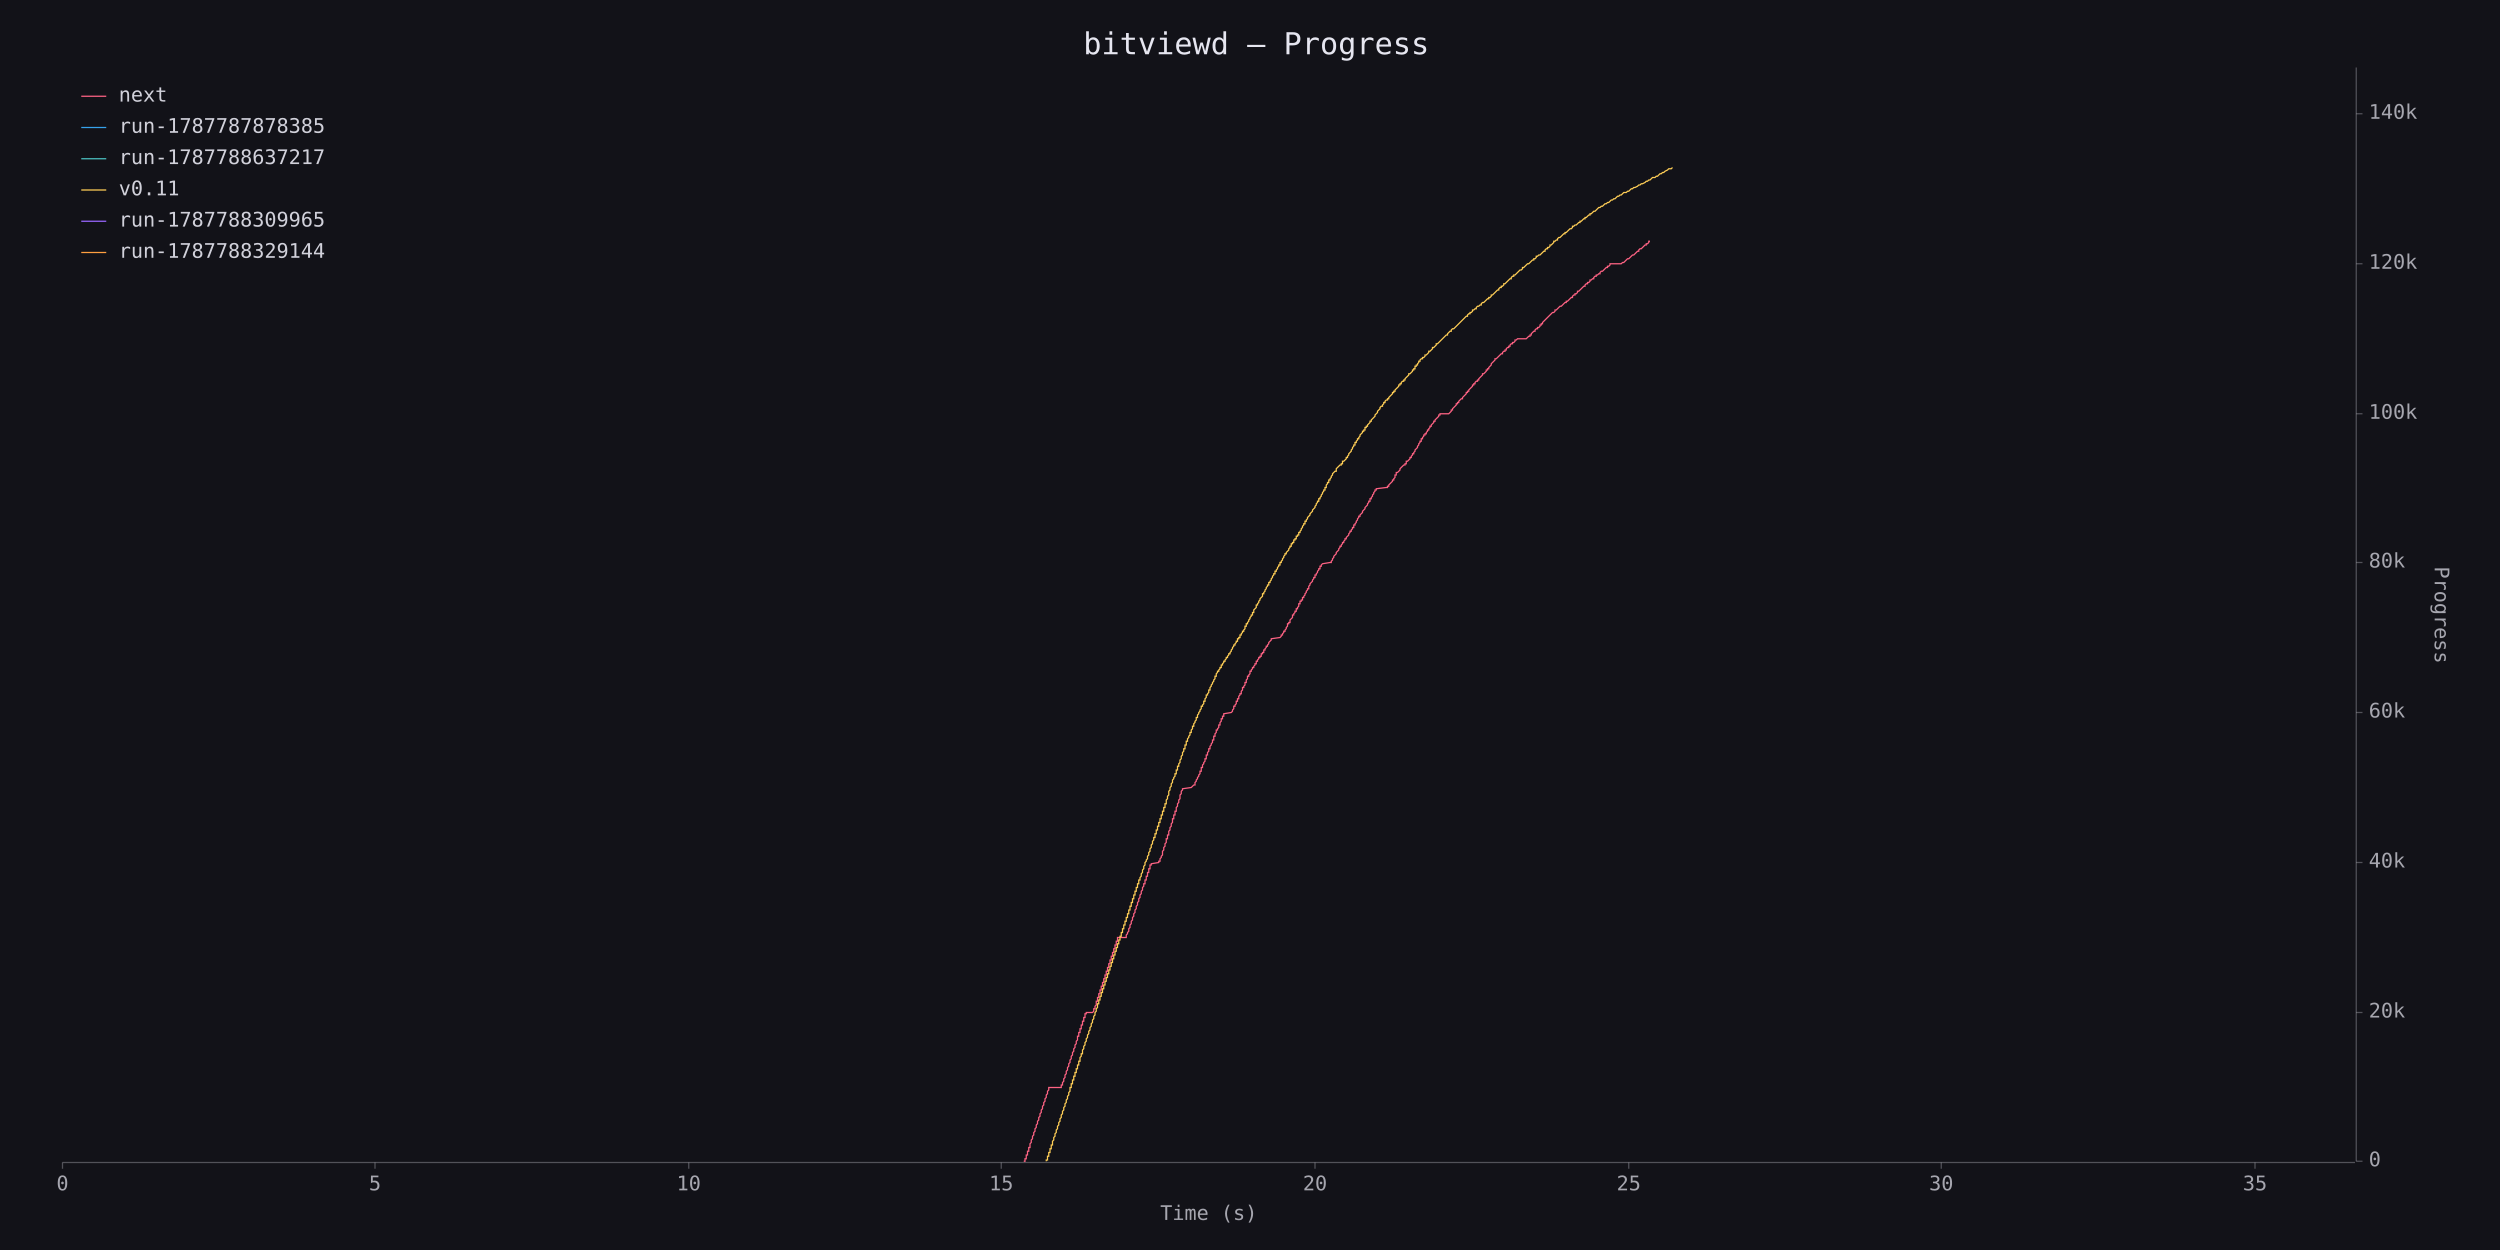
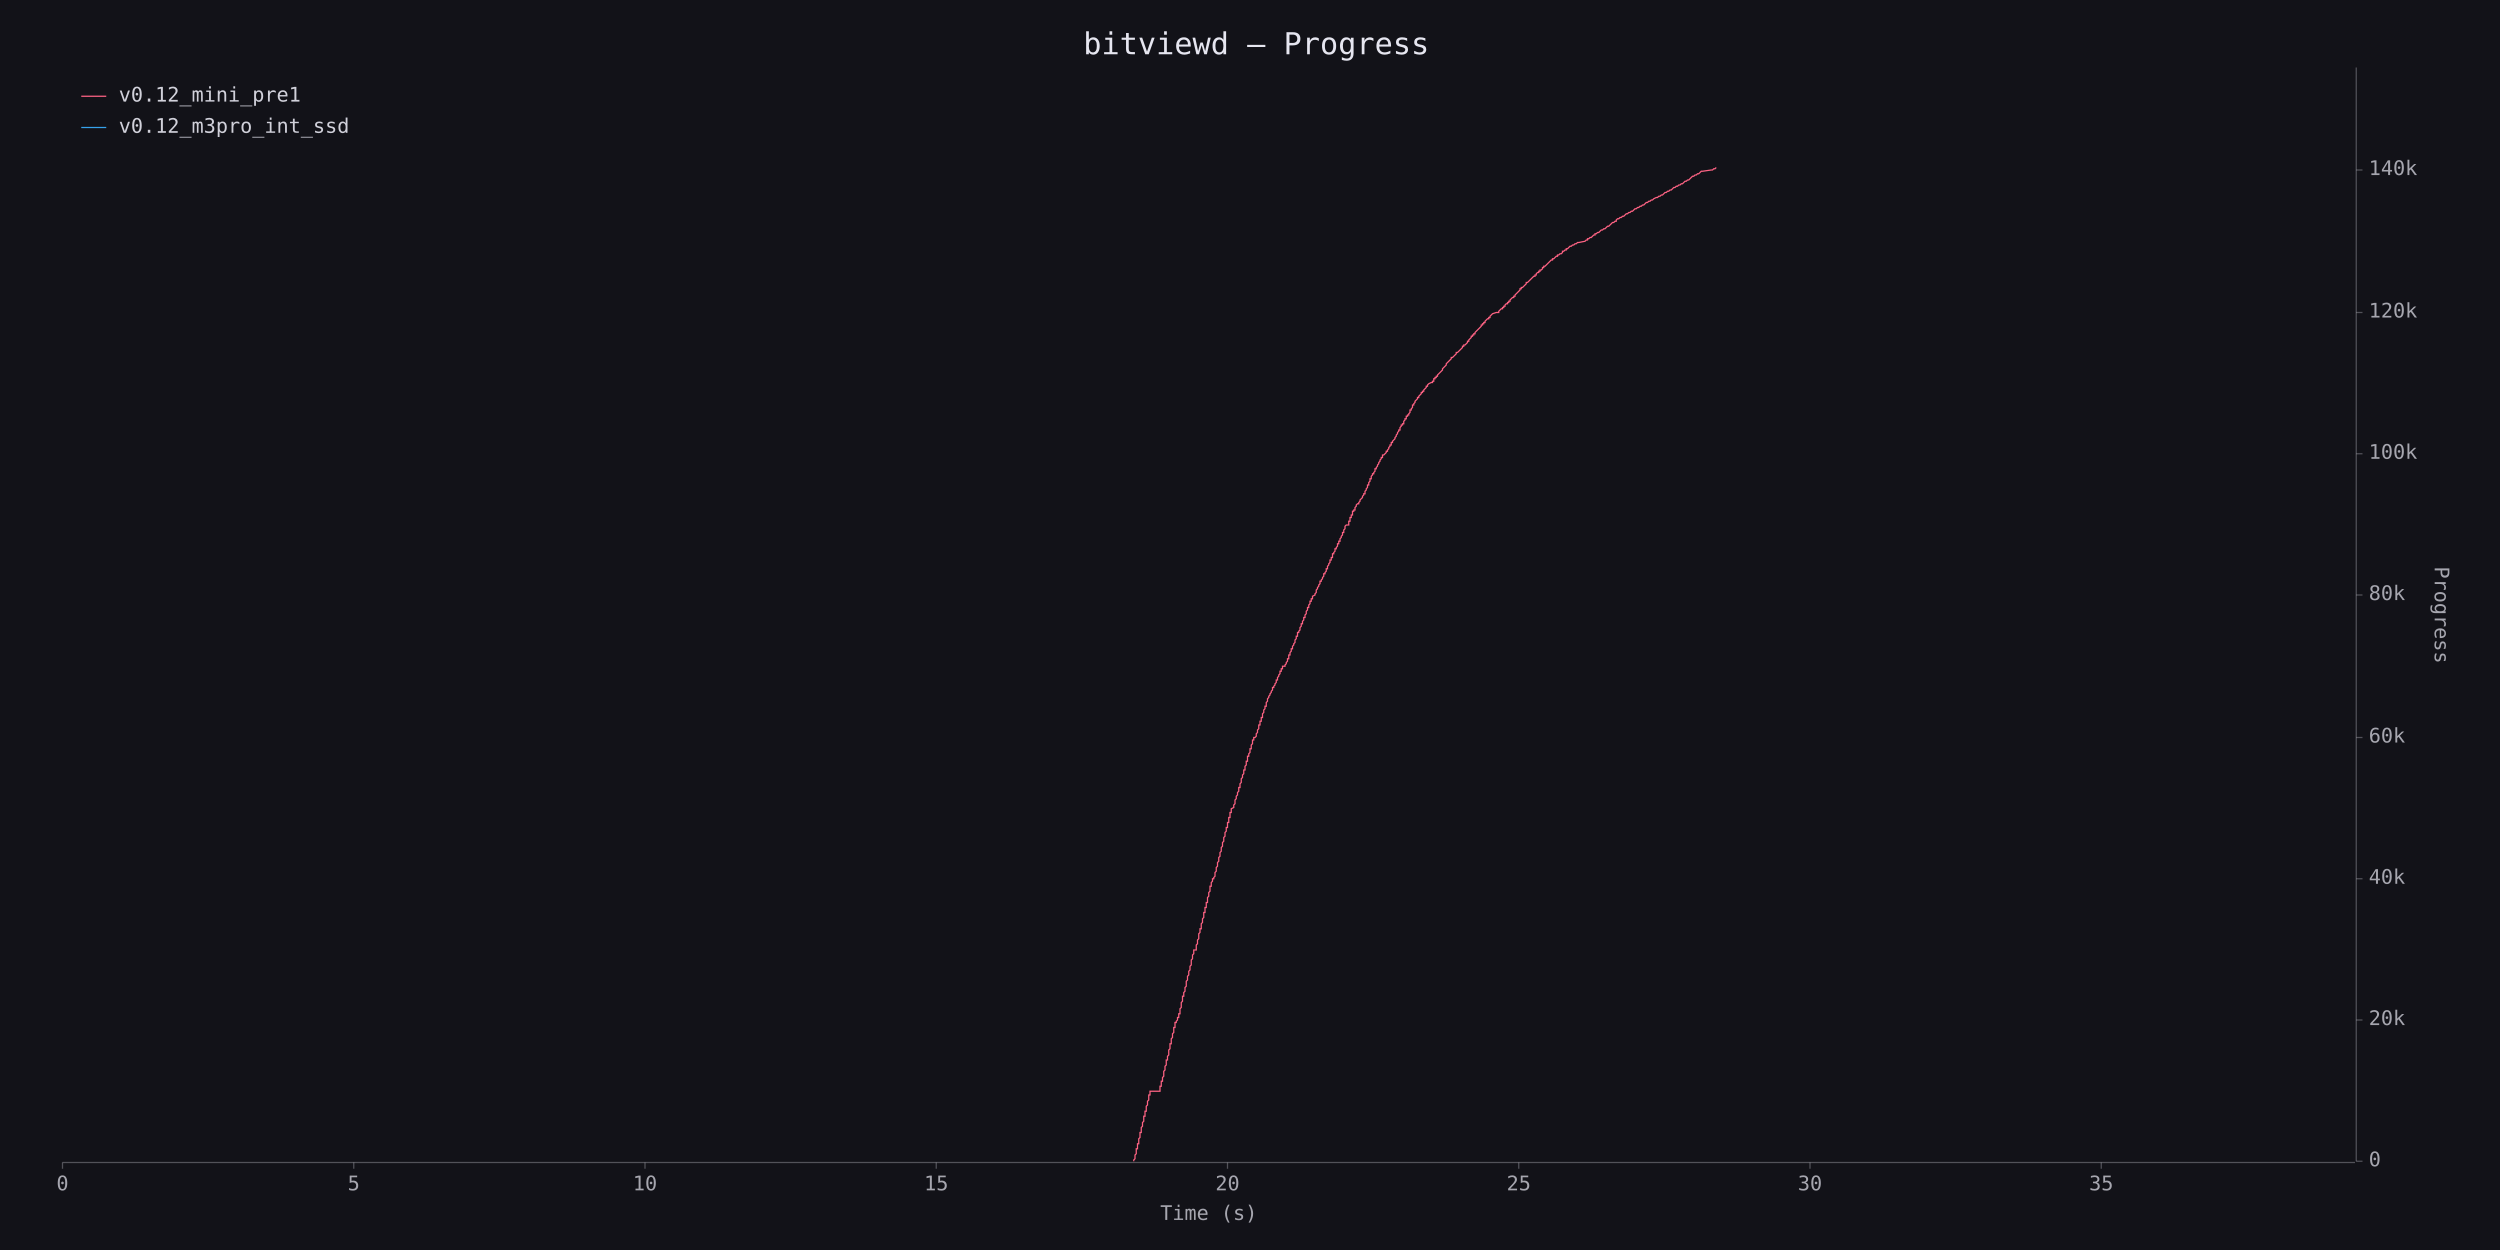
<svg xmlns="http://www.w3.org/2000/svg" width="2000" height="1000" viewBox="0 0 2000 1000">
  <rect x="0" y="0" width="2000" height="1000" opacity="1" fill="#121218" stroke="none" />
  <text x="1005" y="25" dy="0.76em" text-anchor="middle" font-family="monospace" font-size="24.194" opacity="1" fill="#E6E6F0">
bitviewd — Progress
</text>
  <text x="967" y="980" dy="-0.5ex" text-anchor="middle" font-family="monospace" font-size="16.129" opacity="0.7" fill="#E6E6F0">
Time (s)
</text>
  <text x="1960" y="492" dy="0.76em" text-anchor="middle" font-family="monospace" font-size="16.129" opacity="0.7" fill="#E6E6F0" transform="rotate(90, 1960, 492)">
Progress
</text>
  <polyline fill="none" opacity="0.3" stroke="#E6E6F0" stroke-width="1" points="50,930 1884,930 " />
  <text x="50" y="940" dy="0.76em" text-anchor="middle" font-family="monospace" font-size="16.129" opacity="0.7" fill="#E6E6F0">
0
</text>
  <polyline fill="none" opacity="0.3" stroke="#E6E6F0" stroke-width="1" points="50,930 50,935 " />
-   <text x="300" y="940" dy="0.76em" text-anchor="middle" font-family="monospace" font-size="16.129" opacity="0.7" fill="#E6E6F0">
+   <text x="283" y="940" dy="0.76em" text-anchor="middle" font-family="monospace" font-size="16.129" opacity="0.7" fill="#E6E6F0">
5
</text>
-   <polyline fill="none" opacity="0.3" stroke="#E6E6F0" stroke-width="1" points="300,930 300,935 " />
-   <text x="551" y="940" dy="0.76em" text-anchor="middle" font-family="monospace" font-size="16.129" opacity="0.7" fill="#E6E6F0">
+   <polyline fill="none" opacity="0.3" stroke="#E6E6F0" stroke-width="1" points="283,930 283,935 " />
+   <text x="516" y="940" dy="0.76em" text-anchor="middle" font-family="monospace" font-size="16.129" opacity="0.7" fill="#E6E6F0">
10
</text>
-   <polyline fill="none" opacity="0.3" stroke="#E6E6F0" stroke-width="1" points="551,930 551,935 " />
-   <text x="801" y="940" dy="0.76em" text-anchor="middle" font-family="monospace" font-size="16.129" opacity="0.7" fill="#E6E6F0">
+   <polyline fill="none" opacity="0.3" stroke="#E6E6F0" stroke-width="1" points="516,930 516,935 " />
+   <text x="749" y="940" dy="0.76em" text-anchor="middle" font-family="monospace" font-size="16.129" opacity="0.7" fill="#E6E6F0">
15
</text>
-   <polyline fill="none" opacity="0.3" stroke="#E6E6F0" stroke-width="1" points="801,930 801,935 " />
-   <text x="1052" y="940" dy="0.76em" text-anchor="middle" font-family="monospace" font-size="16.129" opacity="0.7" fill="#E6E6F0">
+   <polyline fill="none" opacity="0.3" stroke="#E6E6F0" stroke-width="1" points="749,930 749,935 " />
+   <text x="982" y="940" dy="0.76em" text-anchor="middle" font-family="monospace" font-size="16.129" opacity="0.7" fill="#E6E6F0">
20
</text>
-   <polyline fill="none" opacity="0.3" stroke="#E6E6F0" stroke-width="1" points="1052,930 1052,935 " />
-   <text x="1303" y="940" dy="0.76em" text-anchor="middle" font-family="monospace" font-size="16.129" opacity="0.7" fill="#E6E6F0">
+   <polyline fill="none" opacity="0.3" stroke="#E6E6F0" stroke-width="1" points="982,930 982,935 " />
+   <text x="1215" y="940" dy="0.76em" text-anchor="middle" font-family="monospace" font-size="16.129" opacity="0.7" fill="#E6E6F0">
25
</text>
-   <polyline fill="none" opacity="0.3" stroke="#E6E6F0" stroke-width="1" points="1303,930 1303,935 " />
-   <text x="1553" y="940" dy="0.76em" text-anchor="middle" font-family="monospace" font-size="16.129" opacity="0.7" fill="#E6E6F0">
+   <polyline fill="none" opacity="0.3" stroke="#E6E6F0" stroke-width="1" points="1215,930 1215,935 " />
+   <text x="1448" y="940" dy="0.76em" text-anchor="middle" font-family="monospace" font-size="16.129" opacity="0.7" fill="#E6E6F0">
30
</text>
-   <polyline fill="none" opacity="0.3" stroke="#E6E6F0" stroke-width="1" points="1553,930 1553,935 " />
-   <text x="1804" y="940" dy="0.76em" text-anchor="middle" font-family="monospace" font-size="16.129" opacity="0.7" fill="#E6E6F0">
+   <polyline fill="none" opacity="0.3" stroke="#E6E6F0" stroke-width="1" points="1448,930 1448,935 " />
+   <text x="1681" y="940" dy="0.76em" text-anchor="middle" font-family="monospace" font-size="16.129" opacity="0.7" fill="#E6E6F0">
35
</text>
-   <polyline fill="none" opacity="0.3" stroke="#E6E6F0" stroke-width="1" points="1804,930 1804,935 " />
+   <polyline fill="none" opacity="0.3" stroke="#E6E6F0" stroke-width="1" points="1681,930 1681,935 " />
  <polyline fill="none" opacity="0.3" stroke="#E6E6F0" stroke-width="1" points="1885,54 1885,929 " />
  <text x="1895" y="929" dy="0.5ex" text-anchor="start" font-family="monospace" font-size="16.129" opacity="0.7" fill="#E6E6F0">
0
</text>
  <polyline fill="none" opacity="0.3" stroke="#E6E6F0" stroke-width="1" points="1885,929 1890,929 " />
-   <text x="1895" y="810" dy="0.5ex" text-anchor="start" font-family="monospace" font-size="16.129" opacity="0.7" fill="#E6E6F0">
+   <text x="1895" y="816" dy="0.5ex" text-anchor="start" font-family="monospace" font-size="16.129" opacity="0.7" fill="#E6E6F0">
20k
</text>
-   <polyline fill="none" opacity="0.3" stroke="#E6E6F0" stroke-width="1" points="1885,810 1890,810 " />
-   <text x="1895" y="690" dy="0.5ex" text-anchor="start" font-family="monospace" font-size="16.129" opacity="0.7" fill="#E6E6F0">
+   <polyline fill="none" opacity="0.3" stroke="#E6E6F0" stroke-width="1" points="1885,816 1890,816 " />
+   <text x="1895" y="703" dy="0.5ex" text-anchor="start" font-family="monospace" font-size="16.129" opacity="0.7" fill="#E6E6F0">
40k
</text>
-   <polyline fill="none" opacity="0.3" stroke="#E6E6F0" stroke-width="1" points="1885,690 1890,690 " />
-   <text x="1895" y="570" dy="0.5ex" text-anchor="start" font-family="monospace" font-size="16.129" opacity="0.7" fill="#E6E6F0">
+   <polyline fill="none" opacity="0.3" stroke="#E6E6F0" stroke-width="1" points="1885,703 1890,703 " />
+   <text x="1895" y="590" dy="0.5ex" text-anchor="start" font-family="monospace" font-size="16.129" opacity="0.7" fill="#E6E6F0">
60k
</text>
-   <polyline fill="none" opacity="0.3" stroke="#E6E6F0" stroke-width="1" points="1885,570 1890,570 " />
-   <text x="1895" y="450" dy="0.5ex" text-anchor="start" font-family="monospace" font-size="16.129" opacity="0.7" fill="#E6E6F0">
+   <polyline fill="none" opacity="0.3" stroke="#E6E6F0" stroke-width="1" points="1885,590 1890,590 " />
+   <text x="1895" y="476" dy="0.5ex" text-anchor="start" font-family="monospace" font-size="16.129" opacity="0.7" fill="#E6E6F0">
80k
</text>
-   <polyline fill="none" opacity="0.3" stroke="#E6E6F0" stroke-width="1" points="1885,450 1890,450 " />
-   <text x="1895" y="331" dy="0.5ex" text-anchor="start" font-family="monospace" font-size="16.129" opacity="0.7" fill="#E6E6F0">
+   <polyline fill="none" opacity="0.3" stroke="#E6E6F0" stroke-width="1" points="1885,476 1890,476 " />
+   <text x="1895" y="363" dy="0.5ex" text-anchor="start" font-family="monospace" font-size="16.129" opacity="0.7" fill="#E6E6F0">
100k
</text>
-   <polyline fill="none" opacity="0.3" stroke="#E6E6F0" stroke-width="1" points="1885,331 1890,331 " />
-   <text x="1895" y="211" dy="0.5ex" text-anchor="start" font-family="monospace" font-size="16.129" opacity="0.7" fill="#E6E6F0">
+   <polyline fill="none" opacity="0.3" stroke="#E6E6F0" stroke-width="1" points="1885,363 1890,363 " />
+   <text x="1895" y="250" dy="0.5ex" text-anchor="start" font-family="monospace" font-size="16.129" opacity="0.7" fill="#E6E6F0">
120k
</text>
-   <polyline fill="none" opacity="0.3" stroke="#E6E6F0" stroke-width="1" points="1885,211 1890,211 " />
-   <text x="1895" y="91" dy="0.5ex" text-anchor="start" font-family="monospace" font-size="16.129" opacity="0.7" fill="#E6E6F0">
+   <polyline fill="none" opacity="0.3" stroke="#E6E6F0" stroke-width="1" points="1885,250 1890,250 " />
+   <text x="1895" y="136" dy="0.5ex" text-anchor="start" font-family="monospace" font-size="16.129" opacity="0.7" fill="#E6E6F0">
140k
</text>
-   <polyline fill="none" opacity="0.3" stroke="#E6E6F0" stroke-width="1" points="1885,91 1890,91 " />
-   <polyline fill="none" opacity="1" stroke="#FF6384" stroke-width="1" points="819,929 820,929 820,928 820,928 820,927 821,927 821,926 821,925 821,925 821,924 822,924 822,923 822,922 822,922 822,921 823,921 823,920 823,919 823,919 823,918 824,918 824,917 824,916 824,916 824,915 824,915 825,914 825,913 825,913 825,912 825,912 826,911 826,910 826,910 826,909 826,909 827,908 827,907 827,907 827,906 827,906 828,905 828,904 828,904 828,903 828,903 829,902 829,901 829,901 829,900 829,900 830,899 830,898 830,898 830,897 830,897 831,896 831,895 831,895 831,894 831,894 832,893 832,892 832,892 832,891 832,891 833,890 833,889 833,889 833,888 833,888 834,887 834,886 834,886 834,885 834,885 835,884 835,883 835,883 835,882 835,882 836,881 836,880 836,880 836,879 836,879 837,878 837,877 837,877 837,876 837,876 838,875 838,874 838,874 838,873 838,873 839,872 839,871 839,871 839,870 849,870 849,869 849,868 850,868 850,867 850,867 850,866 851,865 851,865 851,864 851,864 851,863 852,862 852,862 852,861 852,861 852,860 853,859 853,859 853,858 853,858 853,857 854,856 854,856 854,855 854,855 854,854 855,853 855,853 855,852 855,852 855,851 856,850 856,850 856,849 856,849 856,848 857,847 857,847 857,846 857,846 857,845 858,844 858,844 858,843 858,843 858,842 859,841 859,841 859,840 859,840 859,839 860,838 860,838 860,837 860,837 860,836 861,835 861,835 861,834 861,834 861,833 862,832 862,832 862,831 862,831 862,830 862,829 863,829 863,828 863,828 863,827 863,826 864,826 864,825 864,825 864,824 864,823 865,823 865,822 865,822 865,821 865,820 866,820 866,819 866,819 866,818 866,817 867,817 867,816 867,816 867,815 867,814 868,814 868,813 868,813 868,812 868,811 869,811 869,810 874,810 875,809 875,809 875,808 875,807 876,807 876,806 876,806 876,805 877,804 877,804 877,803 877,803 877,802 877,801 878,801 878,800 878,800 878,799 878,798 879,798 879,797 879,797 879,796 879,795 880,795 880,794 880,794 880,793 880,792 881,792 881,791 881,791 881,790 881,789 882,789 882,788 882,788 882,787 882,786 883,786 883,785 883,785 883,784 883,783 884,783 884,782 884,782 884,781 884,780 885,780 885,779 885,779 885,778 885,777 886,777 886,776 886,776 886,775 886,774 887,774 887,773 887,773 887,772 887,771 888,771 888,770 888,770 888,769 888,768 889,768 889,767 889,767 889,766 889,765 890,765 890,764 890,764 890,763 890,762 891,762 891,761 891,761 891,760 891,759 892,759 892,758 892,758 892,757 892,756 893,756 893,755 893,755 893,754 893,753 894,753 894,752 894,752 894,751 894,750 901,750 901,749 901,749 901,748 902,747 902,747 902,746 902,746 903,745 903,744 903,744 903,743 903,743 904,742 904,741 904,741 904,740 904,740 905,739 905,738 905,738 905,737 905,737 906,736 906,735 906,735 906,734 906,734 907,733 907,732 907,732 907,731 907,731 908,730 908,729 908,729 908,728 908,728 909,727 909,726 909,726 909,725 909,725 910,724 910,723 910,723 910,722 910,722 911,721 911,720 911,720 911,719 911,719 912,718 912,717 912,717 912,716 912,716 913,715 913,714 913,714 913,713 913,713 914,712 914,711 914,711 914,710 914,710 915,709 915,708 915,708 915,707 916,707 916,706 916,705 916,705 916,704 917,704 917,703 917,702 917,702 917,701 918,701 918,700 918,699 918,699 918,698 919,698 919,697 919,696 919,696 919,695 920,695 920,694 920,693 920,693 920,692 921,692 921,691 921,691 927,690 927,689 928,689 928,688 928,688 928,687 929,686 929,686 929,685 929,685 930,684 930,683 930,683 930,682 930,682 930,681 931,680 931,680 931,679 931,679 931,678 932,677 932,677 932,676 932,676 932,675 933,674 933,674 933,673 933,673 933,672 933,671 934,671 934,670 934,670 934,669 934,668 935,668 935,667 935,667 935,666 935,665 935,665 936,664 936,664 936,663 936,662 936,662 937,661 937,661 937,660 937,659 937,659 938,658 938,658 938,657 938,656 938,656 938,655 939,655 939,654 939,653 939,653 939,652 940,652 940,651 940,650 940,650 940,649 941,649 941,648 941,647 941,647 941,646 941,646 942,645 942,644 942,644 942,643 942,643 943,642 943,641 943,641 943,640 943,640 944,639 944,638 944,638 944,637 944,637 944,636 945,635 945,635 945,634 945,634 945,633 946,632 946,632 946,631 946,631 953,630 954,629 954,629 955,628 956,628 956,627 956,626 956,626 957,625 957,625 957,624 958,623 958,623 958,622 958,622 959,621 959,620 959,620 960,619 960,619 960,618 960,617 961,617 961,616 961,616 961,615 961,614 962,614 962,613 962,613 962,612 963,611 963,611 963,610 963,610 964,609 964,608 964,608 964,607 965,607 965,606 965,605 965,605 965,604 966,604 966,603 966,602 966,602 967,601 967,601 967,600 967,599 968,599 968,598 968,598 968,597 969,596 969,596 969,595 969,595 970,594 970,593 970,593 970,592 971,592 971,591 971,590 971,590 971,589 972,589 972,588 972,587 972,587 973,586 973,586 973,585 973,584 974,584 974,583 974,583 975,582 975,581 975,581 975,580 976,580 976,579 976,578 976,578 977,577 977,577 977,576 977,575 978,575 978,574 978,574 978,573 979,573 979,572 979,571 979,571 985,570 985,570 986,569 986,568 986,568 987,567 987,567 987,566 987,565 988,565 988,564 988,564 989,563 989,562 989,562 989,561 990,561 990,560 990,559 991,559 991,558 991,558 991,557 992,556 992,556 992,555 993,555 993,554 993,553 993,553 994,552 994,552 994,551 994,550 995,550 995,549 995,549 996,548 996,547 996,547 996,546 997,546 997,545 997,544 997,544 998,543 998,543 998,542 998,541 999,541 999,540 999,540 1000,539 1000,538 1000,538 1000,537 1001,537 1001,536 1002,535 1002,535 1002,534 1003,534 1003,533 1004,532 1004,532 1004,531 1005,531 1005,530 1005,529 1006,529 1006,528 1006,528 1007,527 1007,526 1008,526 1008,525 1009,525 1009,524 1009,523 1010,523 1010,522 1011,522 1011,521 1011,520 1012,520 1012,519 1012,519 1013,518 1013,517 1014,517 1014,516 1014,516 1015,515 1015,514 1015,514 1016,513 1016,513 1017,512 1017,511 1017,511 1024,510 1024,510 1025,509 1025,508 1026,508 1026,507 1026,507 1027,506 1027,505 1028,505 1028,504 1028,504 1029,503 1029,502 1029,502 1030,501 1030,501 1030,500 1030,499 1031,499 1031,498 1032,498 1032,497 1032,496 1032,496 1033,495 1033,495 1034,494 1034,493 1034,493 1034,492 1035,492 1035,491 1036,490 1036,490 1036,489 1037,489 1037,488 1037,487 1038,487 1038,486 1038,486 1039,485 1039,484 1039,484 1039,483 1040,483 1040,482 1040,481 1041,481 1041,480 1042,480 1042,479 1042,478 1043,478 1043,477 1043,477 1044,476 1044,475 1044,475 1045,474 1045,474 1045,473 1046,472 1046,472 1046,471 1047,471 1047,470 1047,469 1047,469 1048,468 1048,468 1048,467 1049,466 1049,466 1050,465 1050,465 1050,464 1051,463 1051,463 1051,462 1052,462 1052,461 1052,460 1053,460 1053,459 1053,459 1054,458 1054,457 1054,457 1055,456 1055,456 1055,455 1056,455 1056,454 1056,453 1057,453 1057,452 1057,452 1058,451 1064,450 1065,450 1065,449 1065,449 1066,448 1066,447 1066,447 1067,446 1067,446 1067,445 1068,444 1068,444 1069,443 1069,443 1069,442 1070,441 1070,441 1071,440 1071,440 1071,439 1072,438 1072,438 1072,437 1073,437 1073,436 1074,435 1074,435 1074,434 1075,434 1075,433 1076,432 1076,432 1076,431 1077,431 1077,430 1078,429 1078,429 1079,428 1079,428 1079,427 1080,426 1080,426 1080,425 1081,425 1081,424 1082,423 1082,423 1082,422 1083,422 1083,421 1083,420 1084,420 1084,419 1084,419 1085,418 1085,417 1085,417 1086,416 1086,416 1086,415 1087,414 1087,414 1087,413 1088,413 1088,412 1089,411 1089,411 1090,410 1090,410 1090,409 1091,408 1091,408 1092,407 1092,407 1092,406 1093,405 1093,405 1094,404 1094,404 1094,403 1095,402 1095,402 1095,401 1096,401 1096,400 1096,399 1097,399 1097,398 1097,398 1098,397 1098,396 1098,396 1099,395 1099,395 1099,394 1100,393 1100,393 1100,392 1101,392 1101,391 1109,390 1110,390 1110,389 1111,389 1111,388 1112,387 1112,387 1113,386 1113,386 1114,385 1114,384 1115,384 1115,383 1115,383 1116,382 1116,381 1116,381 1116,380 1117,380 1117,379 1117,378 1118,378 1119,377 1119,377 1120,376 1120,375 1120,375 1121,374 1121,374 1122,373 1123,372 1124,372 1124,371 1125,371 1125,370 1125,369 1126,369 1127,368 1127,368 1128,367 1128,366 1129,366 1129,365 1129,365 1130,364 1130,363 1131,363 1131,362 1131,362 1132,361 1132,360 1132,360 1133,359 1133,359 1134,358 1134,357 1134,357 1135,356 1135,356 1135,355 1136,354 1136,354 1136,353 1137,353 1137,352 1137,351 1138,351 1138,350 1138,350 1139,349 1139,348 1140,348 1140,347 1141,347 1141,346 1142,345 1142,345 1142,344 1143,344 1143,343 1144,342 1144,342 1144,341 1145,341 1145,340 1146,339 1146,339 1147,338 1147,338 1147,337 1148,337 1148,336 1149,335 1149,335 1150,334 1150,334 1151,333 1151,332 1152,332 1152,331 1159,331 1160,330 1161,329 1161,329 1161,328 1162,328 1162,327 1163,326 1163,326 1164,325 1164,325 1165,324 1165,323 1166,323 1166,322 1167,322 1167,321 1168,320 1168,320 1169,319 1170,319 1170,318 1171,317 1171,317 1172,316 1172,316 1173,315 1173,314 1174,314 1174,313 1175,313 1175,312 1176,311 1176,311 1177,310 1177,310 1178,309 1178,308 1179,308 1179,307 1180,307 1180,306 1181,305 1182,305 1182,304 1183,304 1183,303 1184,302 1184,302 1185,301 1185,301 1186,300 1186,299 1187,299 1188,298 1188,298 1189,297 1189,296 1190,296 1190,295 1191,295 1191,294 1192,293 1192,293 1193,292 1193,292 1193,291 1194,290 1194,290 1195,289 1195,289 1196,288 1196,287 1197,287 1198,286 1198,286 1199,285 1200,284 1200,284 1201,283 1202,283 1202,282 1203,281 1204,281 1204,280 1205,280 1205,279 1206,278 1207,278 1207,277 1208,277 1208,276 1209,275 1210,275 1210,274 1211,274 1212,273 1212,272 1213,272 1214,271 1221,271 1222,270 1223,269 1224,269 1224,268 1225,268 1225,267 1226,266 1226,266 1227,265 1228,265 1228,264 1229,263 1230,263 1230,262 1231,262 1232,261 1232,260 1233,260 1233,259 1234,259 1234,258 1235,257 1235,257 1236,256 1236,256 1237,255 1238,254 1238,254 1239,253 1239,253 1240,252 1241,251 1241,251 1242,250 1243,250 1244,249 1244,248 1245,248 1246,247 1246,247 1247,246 1248,245 1249,245 1250,244 1250,244 1251,243 1252,242 1253,242 1253,241 1254,241 1255,240 1256,239 1256,239 1257,238 1258,238 1258,237 1259,236 1260,236 1260,235 1261,235 1262,234 1262,233 1263,233 1264,232 1264,232 1265,231 1266,230 1266,230 1267,229 1268,229 1268,228 1269,227 1270,227 1270,226 1271,226 1272,225 1272,224 1273,224 1274,223 1275,223 1275,222 1276,221 1277,221 1277,220 1278,220 1279,219 1280,219 1280,218 1281,217 1282,217 1283,216 1283,216 1284,215 1285,214 1286,214 1286,213 1287,213 1288,212 1288,211 1297,211 1298,210 1299,210 1300,209 1301,208 1301,208 1302,207 1303,207 1304,206 1305,205 1305,205 1306,204 1307,204 1308,203 1309,202 1309,202 1310,201 1311,201 1311,200 1312,199 1313,199 1314,198 1314,198 1315,197 1316,196 1317,196 1317,195 1318,195 1319,194 1319,193 1320,193 " />
-   <polyline fill="none" opacity="1" stroke="#FFCE56" stroke-width="1" points="837,929 837,929 837,928 838,928 838,927 838,927 838,926 838,925 839,925 839,924 839,924 839,923 839,922 840,922 840,921 840,921 840,920 840,919 841,919 841,918 841,918 841,917 841,916 842,916 842,915 842,915 842,914 842,913 842,913 843,912 843,912 843,911 843,910 843,910 844,909 844,909 844,908 844,907 844,907 845,906 845,906 845,905 845,904 845,904 846,903 846,903 846,902 846,901 846,901 847,900 847,900 847,899 847,898 847,898 848,897 848,897 848,896 848,895 848,895 849,894 849,894 849,893 849,892 849,892 850,891 850,891 850,890 850,889 850,889 851,888 851,888 851,887 851,886 851,886 852,885 852,885 852,884 852,883 852,883 853,882 853,882 853,881 853,880 853,880 854,879 854,879 854,878 854,877 854,877 855,876 855,876 855,875 855,874 855,874 856,873 856,873 856,872 856,871 856,871 856,870 857,870 857,869 857,868 857,868 857,867 858,867 858,866 858,865 858,865 858,864 859,864 859,863 859,862 859,862 859,861 860,861 860,860 860,859 860,859 860,858 861,858 861,857 861,856 861,856 861,855 862,855 862,854 862,853 862,853 862,852 863,852 863,851 863,850 863,850 863,849 864,849 864,848 864,847 864,847 864,846 864,846 865,845 865,844 865,844 865,843 866,843 866,842 866,841 866,841 866,840 866,840 867,839 867,838 867,838 867,837 867,837 868,836 868,835 868,835 868,834 868,834 869,833 869,832 869,832 869,831 869,831 870,830 870,829 870,829 870,828 870,828 871,827 871,826 871,826 871,825 871,825 872,824 872,823 872,823 872,822 872,822 873,821 873,820 873,820 873,819 873,819 874,818 874,817 874,817 874,816 874,816 875,815 875,814 875,814 875,813 875,813 876,812 876,811 876,811 876,810 876,810 877,809 877,809 877,808 877,807 877,807 878,806 878,806 878,805 878,804 878,804 878,803 879,803 879,802 879,801 879,801 879,800 880,800 880,799 880,798 880,798 880,797 881,797 881,796 881,795 881,795 881,794 882,794 882,793 882,792 882,792 882,791 883,791 883,790 883,789 883,789 883,788 884,788 884,787 884,786 884,786 884,785 885,785 885,784 885,783 885,783 885,782 886,782 886,781 886,780 886,780 886,779 887,779 887,778 887,777 887,777 887,776 888,776 888,775 888,774 888,774 888,773 889,773 889,772 889,771 889,771 889,770 890,770 890,769 890,768 890,768 890,767 891,767 891,766 891,765 891,765 891,764 892,764 892,763 892,762 892,762 892,761 893,761 893,760 893,759 893,759 893,758 894,758 894,757 894,756 894,756 894,755 895,755 895,754 895,753 895,753 895,752 896,752 896,751 896,750 896,750 896,749 897,749 897,748 897,747 897,747 897,746 898,746 898,745 898,744 898,744 898,743 899,743 899,742 899,741 899,741 899,740 900,740 900,739 900,738 900,738 900,737 901,737 901,736 901,735 901,735 901,734 902,734 902,733 902,732 902,732 902,731 903,731 903,730 903,729 903,729 903,728 904,728 904,727 904,726 904,726 904,725 905,725 905,724 905,723 905,723 905,722 906,722 906,721 906,720 906,720 906,719 907,719 907,718 907,717 907,717 907,716 908,716 908,715 908,714 908,714 908,713 909,713 909,712 909,711 909,711 909,710 910,710 910,709 910,708 910,708 910,707 911,707 911,706 911,705 911,705 911,704 912,704 912,703 912,702 912,702 913,701 913,701 913,700 913,699 913,699 914,698 914,698 914,697 914,696 914,696 915,695 915,695 915,694 915,693 915,693 916,692 916,692 916,691 916,691 916,690 917,689 917,689 917,688 917,688 918,687 918,686 918,686 918,685 918,685 919,684 919,683 919,683 919,682 919,682 920,681 920,680 920,680 920,679 920,679 921,678 921,677 921,677 921,676 921,676 922,675 922,674 922,674 922,673 922,673 923,672 923,671 923,671 923,670 924,670 924,669 924,668 924,668 924,667 925,667 925,666 925,665 925,665 925,664 926,664 926,663 926,662 926,662 926,661 927,661 927,660 927,659 927,659 927,658 928,658 928,657 928,656 928,656 928,655 929,655 929,654 929,653 929,653 929,652 930,652 930,651 930,650 930,650 930,649 931,649 931,648 931,647 931,647 931,646 932,646 932,645 932,644 932,644 932,643 933,643 933,642 933,641 933,641 933,640 933,640 934,639 934,638 934,638 934,637 934,637 935,636 935,635 935,635 935,634 935,634 935,633 936,632 936,632 936,631 936,631 936,630 937,629 937,629 937,628 937,628 937,627 938,626 938,626 938,625 938,625 938,624 939,623 939,623 939,622 939,622 940,621 940,620 940,620 940,619 941,619 941,618 941,617 941,617 941,616 942,616 942,615 942,614 942,614 942,613 943,613 943,612 943,611 943,611 944,610 944,610 944,609 944,608 944,608 945,607 945,607 945,606 945,605 945,605 946,604 946,604 946,603 946,602 946,602 947,601 947,601 947,600 947,599 948,599 948,598 948,598 948,597 948,596 949,596 949,595 949,595 949,594 949,593 950,593 950,592 950,592 950,591 951,590 951,590 951,589 951,589 952,588 952,587 952,587 952,586 953,586 953,585 953,584 953,584 954,583 954,583 954,582 954,581 955,581 955,580 955,580 955,579 956,578 956,578 956,577 956,577 957,576 957,575 957,575 957,574 958,574 958,573 958,573 958,572 959,571 959,571 959,570 959,570 960,569 960,568 960,568 961,567 961,567 961,566 961,565 962,565 962,564 962,564 963,563 963,562 963,562 963,561 964,561 964,560 964,559 964,559 965,558 965,558 965,557 965,556 966,556 966,555 966,555 967,554 967,553 967,553 967,552 968,552 968,551 968,550 968,550 969,549 969,549 969,548 970,547 970,547 970,546 970,546 971,545 971,544 971,544 972,543 972,543 972,542 972,541 973,541 973,540 973,540 973,539 974,538 974,538 974,537 975,537 975,536 976,535 976,535 976,534 977,534 977,533 977,532 978,532 978,531 978,531 979,530 979,529 980,529 980,528 980,528 981,527 981,526 982,526 982,525 982,525 983,524 983,523 984,523 984,522 984,522 985,521 985,520 985,520 986,519 986,519 986,518 987,517 987,517 987,516 988,516 988,515 989,514 989,514 989,513 990,513 990,512 990,511 991,511 991,510 992,510 992,509 992,508 993,508 993,507 993,507 994,506 994,505 995,505 995,504 995,504 996,503 996,502 996,502 996,501 997,501 997,500 997,499 998,499 998,498 998,498 999,497 999,496 999,496 1000,495 1000,495 1000,494 1001,493 1001,493 1001,492 1002,492 1002,491 1002,490 1003,490 1003,489 1003,489 1003,488 1004,487 1004,487 1005,486 1005,486 1005,485 1005,484 1006,484 1006,483 1006,483 1007,482 1007,481 1007,481 1008,480 1008,480 1008,479 1009,478 1009,478 1010,477 1010,477 1010,476 1010,475 1011,475 1011,474 1011,474 1012,473 1012,472 1012,472 1013,471 1013,471 1013,470 1014,469 1014,469 1014,468 1015,468 1015,467 1015,466 1016,466 1016,465 1016,465 1017,464 1017,463 1017,463 1018,462 1018,462 1018,461 1019,460 1019,460 1019,459 1020,459 1020,458 1020,457 1021,457 1021,456 1021,456 1022,455 1022,455 1022,454 1023,453 1023,453 1023,452 1024,452 1024,451 1024,450 1025,450 1025,449 1025,449 1026,448 1026,447 1026,447 1027,446 1027,446 1027,445 1028,444 1028,444 1028,443 1029,443 1029,442 1030,441 1030,441 1031,440 1031,440 1031,439 1032,438 1032,438 1032,437 1033,437 1033,436 1033,435 1034,435 1034,434 1035,434 1035,433 1035,432 1036,432 1036,431 1037,431 1037,430 1037,429 1038,429 1038,428 1039,428 1039,427 1039,426 1040,426 1040,425 1040,425 1041,424 1041,423 1041,423 1042,422 1042,422 1042,421 1043,420 1043,420 1043,419 1044,419 1044,418 1044,417 1045,417 1045,416 1045,416 1046,415 1046,414 1046,414 1047,413 1047,413 1048,412 1048,411 1048,411 1049,410 1049,410 1050,409 1050,408 1050,408 1051,407 1051,407 1052,406 1052,405 1052,405 1053,404 1053,404 1053,403 1054,402 1054,402 1054,401 1055,401 1055,400 1055,399 1056,399 1056,398 1056,398 1057,397 1057,396 1057,396 1058,395 1058,395 1058,394 1059,393 1059,393 1059,392 1060,392 1060,391 1060,390 1061,390 1061,389 1061,389 1061,388 1062,387 1062,387 1062,386 1063,386 1063,385 1063,384 1064,384 1064,383 1064,383 1065,382 1065,381 1065,381 1066,380 1066,380 1066,379 1067,378 1067,378 1068,377 1069,377 1069,376 1069,375 1069,375 1070,374 1070,374 1071,373 1072,372 1073,372 1073,371 1074,371 1074,370 1074,369 1075,369 1076,368 1076,368 1077,367 1077,366 1078,366 1078,365 1078,365 1079,364 1079,363 1079,363 1080,362 1080,362 1081,361 1081,360 1081,360 1082,359 1082,359 1082,358 1083,357 1083,357 1083,356 1084,356 1084,355 1084,354 1085,354 1085,353 1085,353 1086,352 1086,351 1087,351 1087,350 1087,350 1088,349 1088,348 1088,348 1089,347 1089,347 1090,346 1090,345 1091,345 1091,344 1092,344 1092,343 1092,342 1093,342 1093,341 1094,341 1094,340 1095,339 1095,339 1096,338 1096,338 1096,337 1097,337 1097,336 1098,335 1098,335 1099,334 1099,334 1100,333 1100,332 1100,332 1101,331 1101,331 1102,330 1102,329 1102,329 1103,328 1103,328 1104,327 1104,326 1104,326 1105,325 1106,325 1106,324 1107,323 1107,323 1107,322 1108,322 1108,321 1109,320 1110,320 1110,319 1111,319 1111,318 1112,317 1112,317 1113,316 1113,316 1114,315 1114,314 1115,314 1115,313 1116,313 1116,312 1117,311 1117,311 1118,310 1118,310 1119,309 1119,308 1120,308 1120,307 1121,307 1121,306 1122,305 1123,305 1123,304 1124,304 1124,303 1125,302 1125,302 1126,301 1126,301 1127,300 1127,299 1128,299 1129,298 1129,298 1130,297 1130,296 1131,296 1131,295 1132,295 1132,294 1132,293 1133,293 1133,292 1134,292 1134,291 1135,290 1135,290 1135,289 1136,289 1136,288 1137,287 1138,287 1138,286 1139,286 1140,285 1140,284 1141,284 1142,283 1142,283 1143,282 1143,281 1144,281 1145,280 1145,280 1146,279 1146,278 1147,278 1148,277 1148,277 1149,276 1149,275 1150,275 1151,274 1151,274 1152,273 1153,272 1153,272 1154,271 1154,271 1155,270 1156,269 1156,269 1157,268 1158,268 1158,267 1159,266 1159,266 1160,265 1161,265 1161,264 1162,263 1163,263 1164,262 1164,262 1165,261 1166,260 1166,260 1167,259 1167,259 1168,258 1169,257 1169,257 1170,256 1170,256 1171,255 1172,254 1172,254 1173,253 1174,253 1174,252 1175,251 1176,251 1176,250 1177,250 1178,249 1178,248 1179,248 1180,247 1181,247 1181,246 1182,245 1183,245 1184,244 1185,244 1185,243 1186,242 1187,242 1188,241 1188,241 1189,240 1190,239 1191,239 1191,238 1192,238 1193,237 1193,236 1194,236 1195,235 1195,235 1196,234 1197,233 1197,233 1198,232 1199,232 1199,231 1200,230 1201,230 1201,229 1202,229 1203,228 1203,227 1204,227 1205,226 1205,226 1206,225 1207,224 1207,224 1208,223 1209,223 1209,222 1210,221 1211,221 1211,220 1212,220 1213,219 1213,219 1214,218 1215,217 1215,217 1216,216 1217,216 1218,215 1218,214 1219,214 1220,213 1220,213 1221,212 1222,211 1223,211 1224,210 1224,210 1225,209 1226,208 1227,208 1227,207 1228,207 1229,206 1229,205 1230,205 1231,204 1232,204 1233,203 1234,202 1234,202 1235,201 1236,201 1236,200 1237,199 1238,199 1238,198 1239,198 1240,197 1240,196 1241,196 1242,195 1242,195 1243,194 1243,193 1244,193 1245,192 1246,192 1246,191 1247,190 1248,190 1249,189 1249,189 1250,188 1251,187 1252,187 1252,186 1253,186 1254,185 1255,184 1255,184 1256,183 1257,183 1258,182 1258,181 1259,181 1260,180 1261,180 1262,179 1263,178 1264,178 1264,177 1265,177 1266,176 1267,175 1268,175 1268,174 1269,174 1270,173 1271,172 1272,172 1272,171 1273,171 1274,170 1275,169 1276,169 1277,168 1277,168 1278,167 1279,166 1280,166 1281,165 1282,165 1283,164 1284,163 1285,163 1286,162 1287,162 1288,161 1289,160 1290,160 1291,159 1292,159 1293,158 1294,157 1295,157 1296,156 1297,156 1298,155 1299,154 1301,154 1302,153 1303,153 1304,152 1305,151 1306,151 1307,150 1308,150 1310,149 1311,148 1312,148 1313,147 1314,147 1316,146 1317,145 1318,145 1319,144 1320,144 1321,143 1322,142 1324,142 1325,141 1326,141 1327,140 1328,139 1329,139 1330,138 1331,138 1332,137 1334,136 1334,136 1335,135 1337,135 1338,134 " />
-   <rect x="55" y="59" width="214" height="161" opacity="0.98" fill="#121218" stroke="none" />
-   <rect x="55" y="59" width="214" height="161" opacity="1" fill="none" stroke="#121218" />
+   <polyline fill="none" opacity="0.3" stroke="#E6E6F0" stroke-width="1" points="1885,136 1890,136 " />
+   <polyline fill="none" opacity="1" stroke="#FF6384" stroke-width="1" points="907,929 907,929 907,928 907,928 908,927 908,927 908,926 908,926 908,925 908,924 908,924 909,923 909,923 909,922 909,922 909,921 909,920 909,920 909,919 910,919 910,918 910,918 910,917 910,916 910,916 910,915 911,915 911,914 911,914 911,913 911,913 911,912 911,911 911,911 912,910 912,910 912,909 912,909 912,908 912,907 912,907 912,906 913,906 913,905 913,905 913,904 913,903 913,903 913,902 913,902 914,901 914,901 914,900 914,899 914,899 914,898 914,898 915,897 915,897 915,896 915,896 915,895 915,894 915,894 915,893 916,893 916,892 916,892 916,891 916,890 916,890 916,889 917,889 917,888 917,888 917,887 917,886 917,886 917,885 917,885 918,884 918,884 918,883 918,882 918,882 918,881 918,881 919,880 919,880 919,879 919,879 919,878 919,877 919,877 919,876 920,876 920,875 920,875 920,874 920,873 928,873 928,872 928,872 928,871 928,871 928,870 928,869 929,869 929,868 929,868 929,867 929,867 929,866 929,865 930,865 930,864 930,864 930,863 930,863 930,862 930,862 931,861 931,860 931,860 931,859 931,859 931,858 931,858 931,857 932,856 932,856 932,855 932,855 932,854 932,854 932,853 933,852 933,852 933,851 933,851 933,850 933,850 933,849 933,848 934,848 934,847 934,847 934,846 934,846 934,845 934,845 935,844 935,843 935,843 935,842 935,842 935,841 935,841 935,840 936,839 936,839 936,838 936,838 936,837 936,837 936,836 936,835 937,835 937,834 937,834 937,833 937,833 937,832 937,831 937,831 938,830 938,830 938,829 938,829 938,828 938,828 938,827 939,826 939,826 939,825 939,825 939,824 939,824 939,823 939,822 940,822 940,821 940,821 940,820 940,820 940,819 940,818 941,818 941,817 941,817 942,816 942,816 942,815 942,814 943,814 943,813 943,813 943,812 943,812 943,811 944,811 944,810 944,809 944,809 944,808 944,808 944,807 944,807 945,806 945,805 945,805 945,804 945,804 945,803 945,803 945,802 946,801 946,801 946,800 946,800 946,799 946,799 946,798 946,797 947,797 947,796 947,796 947,795 947,795 947,794 947,794 948,793 948,792 948,792 948,791 948,791 948,790 948,790 949,789 949,788 949,788 949,787 949,787 949,786 949,786 949,785 950,784 950,784 950,783 950,783 950,782 950,782 950,781 951,780 951,780 951,779 951,779 951,778 951,778 951,777 951,777 952,776 952,775 952,775 952,774 952,774 952,773 952,773 953,772 953,771 953,771 953,770 953,770 953,769 953,769 953,768 954,767 954,767 954,766 954,766 954,765 954,765 954,764 955,763 955,763 955,762 955,762 955,761 955,761 955,760 957,760 957,759 957,758 957,758 957,757 957,757 957,756 957,756 958,755 958,754 958,754 958,753 958,753 958,752 958,752 959,751 959,750 959,750 959,749 959,749 959,748 959,748 959,747 960,746 960,746 960,745 960,745 960,744 960,744 960,743 961,743 961,742 961,741 961,741 961,740 961,740 961,739 961,739 962,738 962,737 962,737 962,736 962,736 962,735 962,735 963,734 963,733 963,733 963,732 963,732 963,731 963,731 963,730 964,730 964,729 964,728 964,728 964,727 964,727 964,726 965,726 965,725 965,724 965,724 965,723 965,723 965,722 966,722 966,721 966,720 966,720 966,719 966,719 966,718 966,718 967,717 967,716 967,716 967,715 967,715 967,714 967,714 968,713 968,713 968,712 968,711 968,711 968,710 968,710 968,709 969,709 969,708 969,707 969,707 969,706 969,706 970,705 970,705 970,704 970,703 971,703 971,702 971,702 972,701 972,701 972,700 972,699 972,699 972,698 972,698 973,697 973,697 973,696 973,696 973,695 973,694 973,694 974,693 974,693 974,692 974,692 974,691 974,690 974,690 975,689 975,689 975,688 975,688 975,687 975,686 975,686 976,685 976,685 976,684 976,684 976,683 976,682 976,682 977,681 977,681 977,680 977,680 977,679 977,679 977,678 978,677 978,677 978,676 978,676 978,675 978,675 978,674 979,673 979,673 979,672 979,672 979,671 979,671 979,670 980,669 980,669 980,668 980,668 980,667 980,667 980,666 981,665 981,665 981,664 981,664 981,663 981,663 981,662 982,662 982,661 982,660 982,660 982,659 982,659 982,658 983,658 983,657 983,656 983,656 983,655 983,655 983,654 984,654 984,653 984,652 984,652 984,651 984,651 984,650 985,650 985,649 985,648 985,648 985,647 985,647 987,646 987,646 987,645 987,645 987,644 988,643 988,643 988,642 988,642 988,641 988,641 988,640 989,639 989,639 989,638 989,638 989,637 989,637 990,636 990,635 990,635 990,634 990,634 991,633 991,633 991,632 991,631 991,631 991,630 992,630 992,629 992,629 992,628 992,628 992,627 993,626 993,626 993,625 993,625 993,624 993,624 993,623 994,622 994,622 994,621 994,621 994,620 994,620 995,619 995,618 995,618 995,617 995,617 995,616 996,616 996,615 996,614 996,614 996,613 996,613 997,612 997,612 997,611 997,611 997,610 997,609 998,609 998,608 998,608 998,607 998,607 998,606 998,605 999,605 999,604 999,604 999,603 999,603 1000,602 1000,601 1000,601 1000,600 1000,600 1000,599 1001,599 1001,598 1001,597 1001,597 1001,596 1001,596 1002,595 1002,595 1002,594 1002,594 1002,593 1002,592 1003,592 1003,591 1003,591 1003,590 1004,590 1005,589 1005,588 1005,588 1005,587 1005,587 1006,586 1006,586 1006,585 1006,584 1006,584 1007,583 1007,583 1007,582 1007,582 1007,581 1007,580 1008,580 1008,579 1008,579 1008,578 1008,578 1008,577 1009,577 1009,576 1009,575 1009,575 1009,574 1010,574 1010,573 1010,573 1010,572 1010,571 1010,571 1011,570 1011,570 1011,569 1011,569 1011,568 1012,567 1012,567 1012,566 1012,566 1012,565 1013,565 1013,564 1013,563 1013,563 1013,562 1013,562 1014,561 1014,561 1014,560 1014,560 1014,559 1015,558 1015,558 1015,557 1015,557 1016,556 1016,556 1016,555 1017,554 1017,554 1017,553 1017,553 1018,552 1018,552 1018,551 1018,550 1019,550 1019,549 1019,549 1020,548 1020,548 1020,547 1020,547 1021,546 1021,545 1021,545 1021,544 1022,544 1022,543 1022,543 1022,542 1023,541 1023,541 1023,540 1023,540 1024,539 1024,539 1024,538 1024,537 1025,537 1025,536 1025,536 1025,535 1026,535 1026,534 1026,533 1028,533 1028,532 1028,532 1029,531 1029,531 1029,530 1029,530 1030,529 1030,528 1030,528 1030,527 1031,527 1031,526 1031,526 1031,525 1031,524 1032,524 1032,523 1032,523 1032,522 1032,522 1033,521 1033,520 1033,520 1033,519 1034,519 1034,518 1034,518 1034,517 1035,516 1035,516 1035,515 1035,515 1036,514 1036,514 1036,513 1036,513 1036,512 1037,511 1037,511 1037,510 1037,510 1037,509 1038,509 1038,508 1038,507 1038,507 1038,506 1039,506 1039,505 1039,505 1040,504 1040,503 1040,503 1040,502 1040,502 1041,501 1041,501 1041,500 1041,499 1042,499 1042,498 1042,498 1042,497 1042,497 1043,496 1043,496 1043,495 1043,494 1044,494 1044,493 1044,493 1044,492 1044,492 1045,491 1045,490 1045,490 1045,489 1045,489 1046,488 1046,488 1046,487 1046,486 1047,486 1047,485 1047,485 1047,484 1047,484 1048,483 1048,482 1048,482 1048,481 1049,481 1049,480 1049,480 1049,479 1050,479 1050,478 1050,477 1050,477 1052,476 1052,476 1052,475 1052,475 1053,474 1053,473 1053,473 1053,472 1053,472 1054,471 1054,471 1054,470 1055,469 1055,469 1055,468 1055,468 1056,467 1056,467 1056,466 1056,465 1057,465 1057,464 1057,464 1058,463 1058,463 1058,462 1058,462 1059,461 1059,460 1059,460 1059,459 1060,459 1060,458 1060,458 1061,457 1061,456 1061,456 1061,455 1062,455 1062,454 1062,454 1062,453 1063,452 1063,452 1063,451 1063,451 1064,450 1064,450 1064,449 1064,448 1065,448 1065,447 1065,447 1065,446 1066,446 1066,445 1066,445 1066,444 1066,443 1067,443 1067,442 1067,442 1068,441 1068,441 1068,440 1068,439 1069,439 1069,438 1069,438 1070,437 1070,437 1070,436 1070,435 1071,435 1071,434 1071,434 1071,433 1072,433 1072,432 1072,431 1072,431 1073,430 1073,430 1073,429 1073,429 1074,428 1074,428 1074,427 1074,426 1075,426 1075,425 1075,425 1075,424 1075,424 1076,423 1076,422 1076,422 1076,421 1076,421 1077,420 1079,420 1079,419 1079,418 1079,418 1079,417 1080,417 1080,416 1080,416 1080,415 1080,414 1081,414 1081,413 1081,413 1081,412 1082,412 1082,411 1082,411 1082,410 1082,409 1083,409 1083,408 1084,408 1084,407 1084,407 1084,406 1085,405 1085,405 1085,404 1085,404 1086,403 1087,403 1087,402 1088,401 1088,401 1088,400 1088,400 1089,399 1089,399 1090,398 1090,397 1090,397 1091,396 1091,396 1091,395 1092,395 1092,394 1092,394 1092,393 1093,392 1093,392 1093,391 1093,391 1094,390 1094,390 1094,389 1094,388 1095,388 1095,387 1095,387 1095,386 1095,386 1096,385 1096,384 1096,384 1096,383 1097,383 1097,382 1097,382 1097,381 1098,380 1098,380 1098,379 1099,379 1099,378 1099,378 1100,377 1100,377 1100,376 1100,375 1101,375 1101,374 1101,374 1102,373 1102,373 1102,372 1103,371 1103,371 1103,370 1103,370 1104,369 1104,369 1104,368 1105,367 1105,367 1105,366 1106,366 1106,365 1106,365 1106,364 1107,364 1108,363 1109,362 1109,362 1109,361 1110,361 1110,360 1110,360 1111,359 1111,358 1111,358 1112,357 1112,357 1112,356 1113,356 1113,355 1113,354 1114,354 1114,353 1114,353 1115,352 1115,352 1116,351 1116,350 1116,350 1117,349 1117,349 1117,348 1117,348 1118,347 1118,347 1118,346 1119,345 1119,345 1119,344 1120,344 1120,343 1120,343 1120,342 1121,341 1121,341 1121,340 1122,340 1122,339 1123,339 1123,338 1123,337 1123,337 1124,336 1124,336 1124,335 1125,335 1125,334 1125,333 1126,333 1126,332 1127,332 1127,331 1127,331 1128,330 1128,330 1128,329 1128,328 1129,328 1129,327 1129,327 1130,326 1130,326 1130,325 1130,324 1131,324 1131,323 1131,323 1132,322 1132,322 1132,321 1133,320 1133,320 1134,319 1134,319 1134,318 1135,318 1135,317 1136,316 1136,316 1137,315 1137,315 1137,314 1138,314 1138,313 1139,313 1139,312 1140,311 1140,311 1141,310 1141,310 1141,309 1142,309 1142,308 1143,307 1143,307 1145,306 1146,306 1146,305 1147,305 1147,304 1147,303 1148,303 1148,302 1149,302 1149,301 1150,301 1150,300 1151,299 1151,299 1152,298 1152,298 1153,297 1153,297 1154,296 1154,296 1154,295 1155,294 1155,294 1156,293 1156,293 1157,292 1157,292 1157,291 1158,290 1158,290 1159,289 1159,289 1160,288 1160,288 1161,287 1161,286 1162,286 1163,285 1163,285 1164,284 1164,284 1165,283 1165,282 1166,282 1167,281 1167,281 1168,280 1168,280 1169,279 1169,279 1170,278 1170,277 1171,277 1171,276 1172,276 1173,275 1173,275 1174,274 1174,273 1175,273 1175,272 1175,272 1176,271 1176,271 1177,270 1177,269 1178,269 1178,268 1179,268 1179,267 1180,267 1180,266 1181,265 1181,265 1182,264 1182,264 1183,263 1183,263 1184,262 1184,262 1185,261 1185,260 1186,260 1186,259 1187,259 1187,258 1188,258 1188,257 1189,256 1189,256 1190,255 1191,255 1191,254 1192,254 1192,253 1193,252 1193,252 1194,251 1194,251 1197,250 1199,250 1199,249 1200,248 1200,248 1201,247 1202,247 1202,246 1203,246 1203,245 1204,245 1204,244 1205,243 1206,243 1206,242 1207,242 1207,241 1208,241 1208,240 1209,239 1209,239 1210,238 1211,238 1211,237 1212,237 1212,236 1213,235 1213,235 1214,234 1214,234 1215,233 1215,233 1216,232 1216,231 1217,231 1217,230 1218,230 1219,229 1219,229 1220,228 1220,228 1221,227 1221,226 1222,226 1223,225 1223,225 1224,224 1224,224 1225,223 1226,222 1226,222 1227,221 1228,221 1228,220 1229,220 1229,219 1230,218 1231,218 1231,217 1232,217 1232,216 1233,216 1234,215 1234,214 1235,214 1235,213 1236,213 1237,212 1237,212 1238,211 1238,211 1239,210 1240,209 1240,209 1241,208 1242,208 1242,207 1243,207 1244,206 1245,205 1246,205 1246,204 1247,204 1248,203 1249,203 1250,202 1250,201 1251,201 1252,200 1253,200 1253,199 1254,199 1255,198 1256,197 1257,197 1258,196 1259,196 1260,195 1261,195 1262,194 1263,194 1268,193 1269,192 1270,192 1270,191 1271,191 1272,190 1273,190 1274,189 1275,188 1276,188 1276,187 1277,187 1278,186 1279,186 1280,185 1281,184 1282,184 1283,183 1284,183 1285,182 1285,182 1286,181 1287,181 1288,180 1289,179 1289,179 1290,178 1291,178 1292,177 1293,177 1293,176 1294,175 1295,175 1296,174 1297,174 1298,173 1299,173 1300,172 1301,171 1302,171 1303,170 1304,170 1305,169 1306,169 1307,168 1308,167 1309,167 1310,166 1311,166 1312,165 1313,165 1314,164 1315,164 1316,163 1317,162 1318,162 1319,161 1320,161 1321,160 1322,160 1323,159 1325,158 1326,158 1327,157 1328,157 1329,156 1330,156 1331,155 1332,154 1333,154 1334,153 1335,153 1336,152 1337,152 1338,151 1339,150 1340,150 1341,149 1342,149 1343,148 1344,148 1345,147 1346,147 1347,146 1348,145 1349,145 1350,144 1351,144 1352,143 1352,143 1353,142 1354,141 1355,141 1356,140 1357,140 1358,139 1359,139 1360,138 1361,137 1362,137 1369,136 1370,136 1371,135 1372,135 1373,134 " />
+   <rect x="55" y="59" width="233" height="61" opacity="0.98" fill="#121218" stroke="none" />
+   <rect x="55" y="59" width="233" height="61" opacity="1" fill="none" stroke="#121218" />
  <text x="95" y="69" dy="0.76em" text-anchor="start" font-family="monospace" font-size="16.129" opacity="0.9" fill="#E6E6F0">
- next
+ v0.12_mini_pre1
</text>
  <text x="95" y="94" dy="0.76em" text-anchor="start" font-family="monospace" font-size="16.129" opacity="0.9" fill="#E6E6F0">
- run-1787787878385
- </text>
-   <text x="95" y="119" dy="0.76em" text-anchor="start" font-family="monospace" font-size="16.129" opacity="0.9" fill="#E6E6F0">
- run-1787788637217
- </text>
-   <text x="95" y="144" dy="0.76em" text-anchor="start" font-family="monospace" font-size="16.129" opacity="0.9" fill="#E6E6F0">
- v0.11
- </text>
-   <text x="95" y="169" dy="0.76em" text-anchor="start" font-family="monospace" font-size="16.129" opacity="0.9" fill="#E6E6F0">
- run-1787788309965
- </text>
-   <text x="95" y="194" dy="0.76em" text-anchor="start" font-family="monospace" font-size="16.129" opacity="0.9" fill="#E6E6F0">
- run-1787788329144
+ v0.12_m3pro_int_ssd
</text>
  <polyline fill="none" opacity="1" stroke="#FF6384" stroke-width="1" points="65,77 85,77 " />
  <polyline fill="none" opacity="1" stroke="#36A2EB" stroke-width="1" points="65,102 85,102 " />
-   <polyline fill="none" opacity="1" stroke="#4BC0C0" stroke-width="1" points="65,127 85,127 " />
-   <polyline fill="none" opacity="1" stroke="#FFCE56" stroke-width="1" points="65,152 85,152 " />
-   <polyline fill="none" opacity="1" stroke="#9966FF" stroke-width="1" points="65,177 85,177 " />
-   <polyline fill="none" opacity="1" stroke="#FF9F40" stroke-width="1" points="65,202 85,202 " />
</svg>
